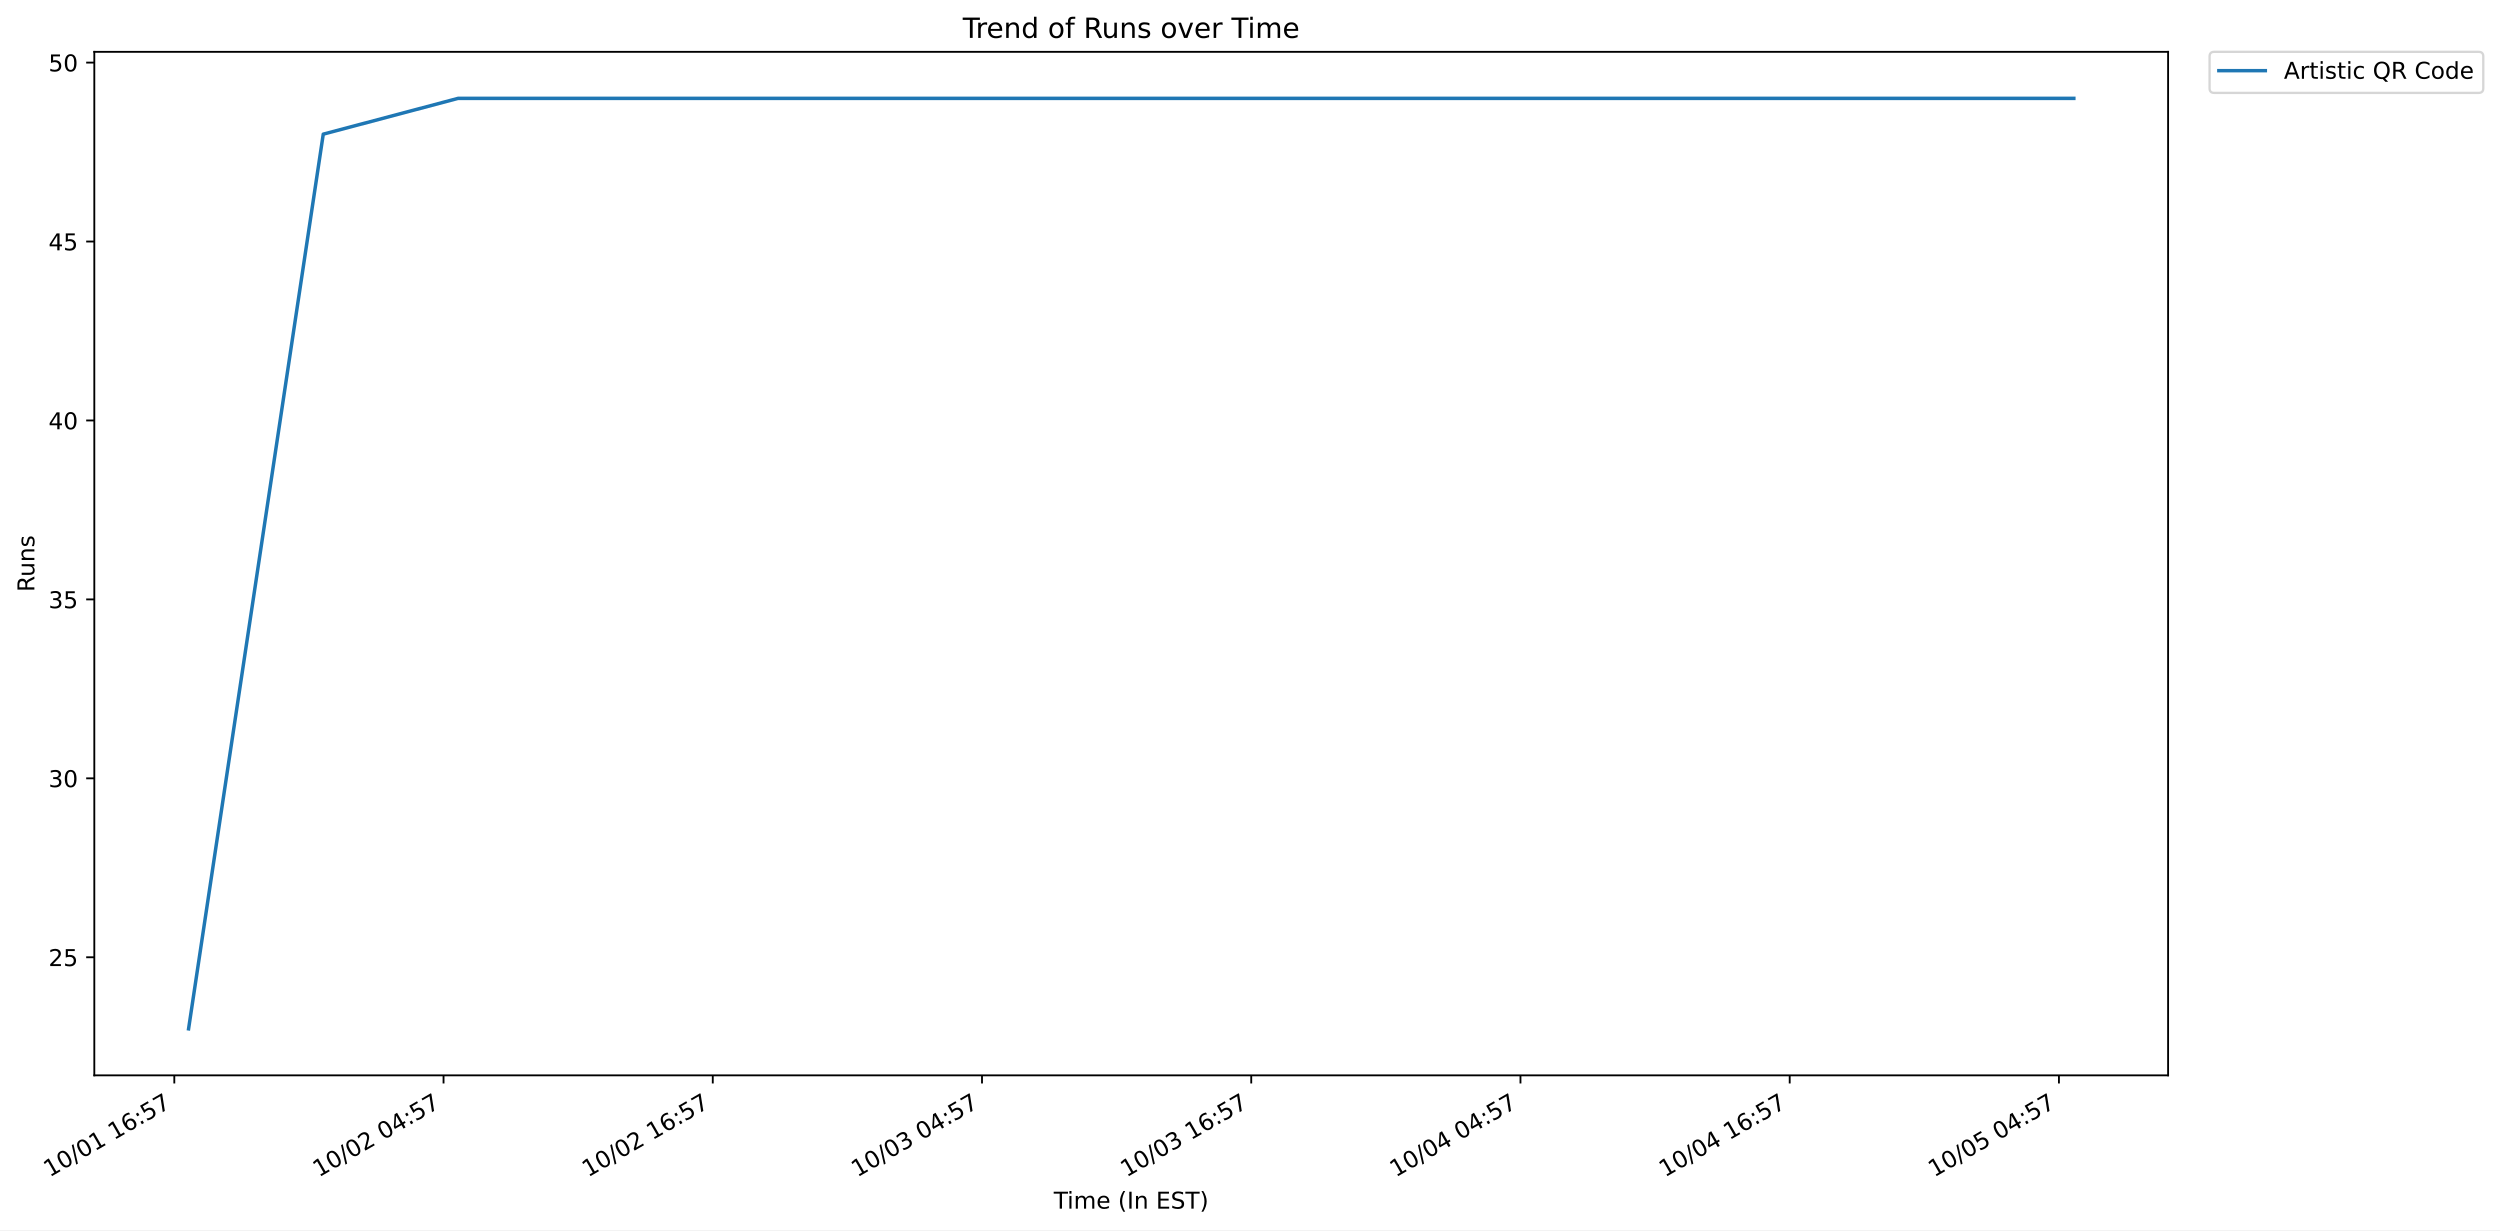
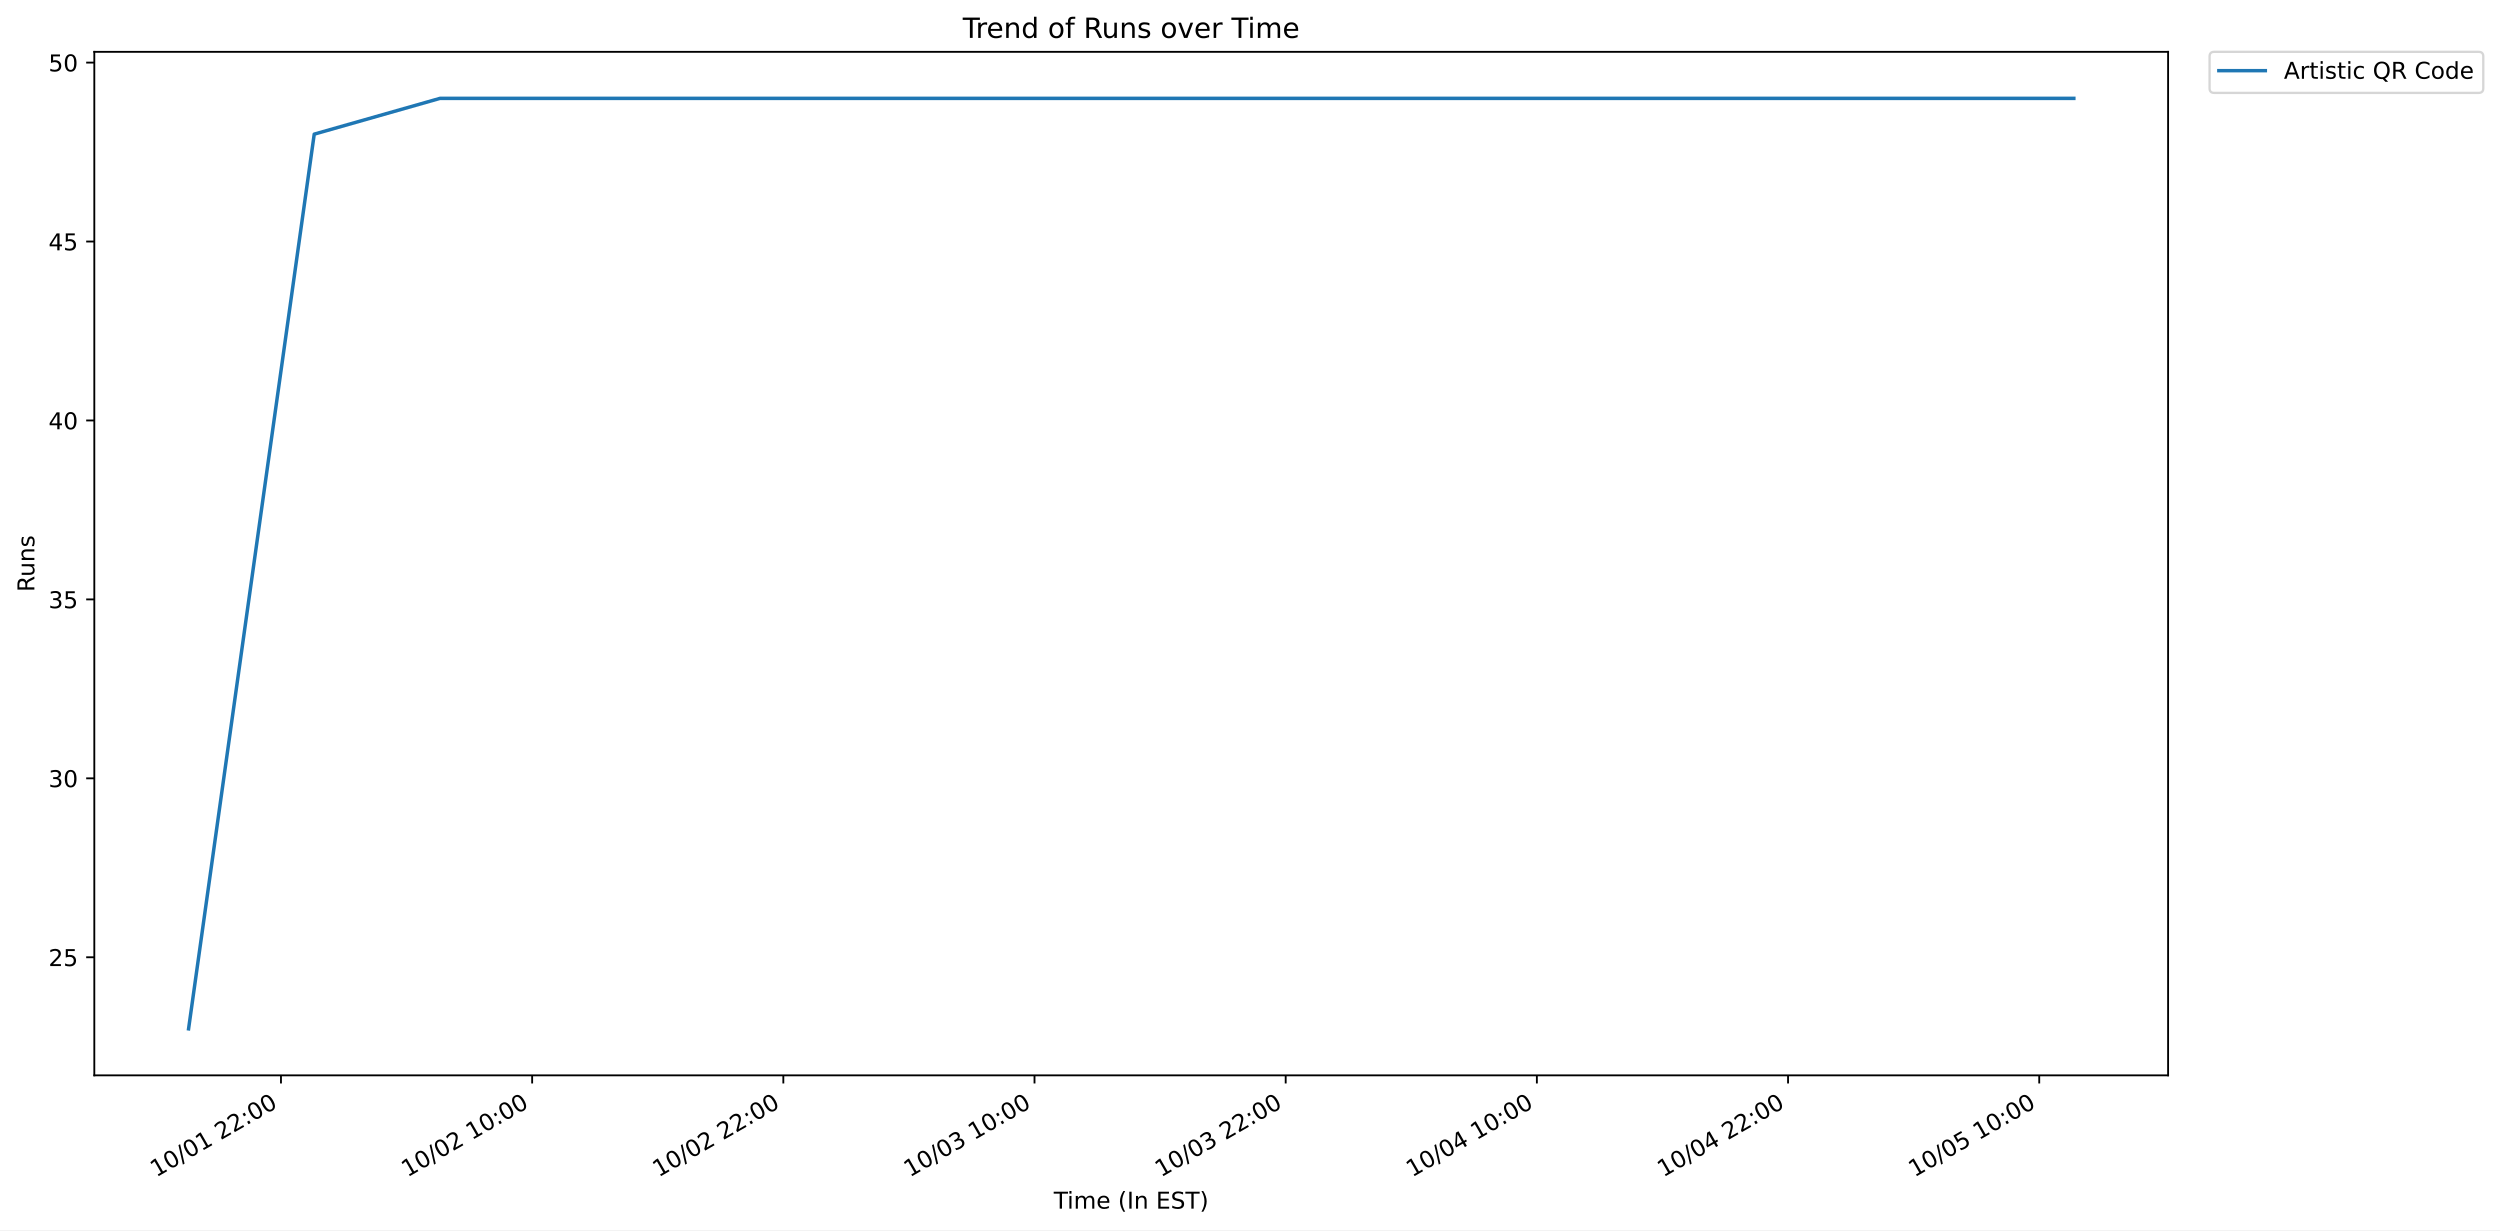
<svg xmlns="http://www.w3.org/2000/svg" xmlns:xlink="http://www.w3.org/1999/xlink" width="1076.295pt" height="529.626pt" viewBox="0 0 1076.295 529.626" version="1.1">
  <defs>
    <style type="text/css">*{stroke-linejoin: round; stroke-linecap: butt}</style>
  </defs>
  <g id="figure_1">
    <g id="patch_1">
      <path d="M 0 529.626  L 1076.295 529.626  L 1076.295 0  L 0 0  z " style="fill: #ffffff" />
    </g>
    <g id="axes_1">
      <g id="patch_2">
        <path d="M 40.603 462.958  L 933.403 462.958  L 933.403 22.318  L 40.603 22.318  z " style="fill: #ffffff" />
      </g>
      <g id="matplotlib.axis_1">
        <g id="xtick_1">
          <g id="line2d_1">
            <defs>
-               <path id="mf90ce69dd4" d="M 0 0  L 0 3.5  " style="stroke: #000000; stroke-width: 0.8" />
+               <path id="mc6bf80119a" d="M 0 0  L 0 3.5  " style="stroke: #000000; stroke-width: 0.8" />
            </defs>
            <g>
-               <use xlink:href="#mf90ce69dd4" x="75.042" y="462.958" style="stroke: #000000; stroke-width: 0.8" />
+               <use xlink:href="#mc6bf80119a" x="120.962" y="462.958" style="stroke: #000000; stroke-width: 0.8" />
            </g>
          </g>
          <g id="text_1">
-             <g transform="translate(21.33425 506.9464) rotate(-30) scale(0.1 -0.1)">
+             <g transform="translate(67.25404 506.9464) rotate(-30) scale(0.1 -0.1)">
              <defs>
                <path id="DejaVuSans-31" d="M 794 531  L 1825 531  L 1825 4091  L 703 3866  L 703 4441  L 1819 4666  L 2450 4666  L 2450 531  L 3481 531  L 3481 0  L 794 0  L 794 531  z " transform="scale(0.015625)" />
                <path id="DejaVuSans-30" d="M 2034 4250  Q 1547 4250 1301 3770  Q 1056 3291 1056 2328  Q 1056 1369 1301 889  Q 1547 409 2034 409  Q 2525 409 2770 889  Q 3016 1369 3016 2328  Q 3016 3291 2770 3770  Q 2525 4250 2034 4250  z M 2034 4750  Q 2819 4750 3233 4129  Q 3647 3509 3647 2328  Q 3647 1150 3233 529  Q 2819 -91 2034 -91  Q 1250 -91 836 529  Q 422 1150 422 2328  Q 422 3509 836 4129  Q 1250 4750 2034 4750  z " transform="scale(0.015625)" />
                <path id="DejaVuSans-2f" d="M 1625 4666  L 2156 4666  L 531 -594  L 0 -594  L 1625 4666  z " transform="scale(0.015625)" />
                <path id="DejaVuSans-20" transform="scale(0.015625)" />
-                 <path id="DejaVuSans-36" d="M 2113 2584  Q 1688 2584 1439 2293  Q 1191 2003 1191 1497  Q 1191 994 1439 701  Q 1688 409 2113 409  Q 2538 409 2786 701  Q 3034 994 3034 1497  Q 3034 2003 2786 2293  Q 2538 2584 2113 2584  z M 3366 4563  L 3366 3988  Q 3128 4100 2886 4159  Q 2644 4219 2406 4219  Q 1781 4219 1451 3797  Q 1122 3375 1075 2522  Q 1259 2794 1537 2939  Q 1816 3084 2150 3084  Q 2853 3084 3261 2657  Q 3669 2231 3669 1497  Q 3669 778 3244 343  Q 2819 -91 2113 -91  Q 1303 -91 875 529  Q 447 1150 447 2328  Q 447 3434 972 4092  Q 1497 4750 2381 4750  Q 2619 4750 2861 4703  Q 3103 4656 3366 4563  z " transform="scale(0.015625)" />
+                 <path id="DejaVuSans-32" d="M 1228 531  L 3431 531  L 3431 0  L 469 0  L 469 531  Q 828 903 1448 1529  Q 2069 2156 2228 2338  Q 2531 2678 2651 2914  Q 2772 3150 2772 3378  Q 2772 3750 2511 3984  Q 2250 4219 1831 4219  Q 1534 4219 1204 4116  Q 875 4013 500 3803  L 500 4441  Q 881 4594 1212 4672  Q 1544 4750 1819 4750  Q 2544 4750 2975 4387  Q 3406 4025 3406 3419  Q 3406 3131 3298 2873  Q 3191 2616 2906 2266  Q 2828 2175 2409 1742  Q 1991 1309 1228 531  z " transform="scale(0.015625)" />
                <path id="DejaVuSans-3a" d="M 750 794  L 1409 794  L 1409 0  L 750 0  L 750 794  z M 750 3309  L 1409 3309  L 1409 2516  L 750 2516  L 750 3309  z " transform="scale(0.015625)" />
-                 <path id="DejaVuSans-35" d="M 691 4666  L 3169 4666  L 3169 4134  L 1269 4134  L 1269 2991  Q 1406 3038 1543 3061  Q 1681 3084 1819 3084  Q 2600 3084 3056 2656  Q 3513 2228 3513 1497  Q 3513 744 3044 326  Q 2575 -91 1722 -91  Q 1428 -91 1123 -41  Q 819 9 494 109  L 494 744  Q 775 591 1075 516  Q 1375 441 1709 441  Q 2250 441 2565 725  Q 2881 1009 2881 1497  Q 2881 1984 2565 2268  Q 2250 2553 1709 2553  Q 1456 2553 1204 2497  Q 953 2441 691 2322  L 691 4666  z " transform="scale(0.015625)" />
-                 <path id="DejaVuSans-37" d="M 525 4666  L 3525 4666  L 3525 4397  L 1831 0  L 1172 0  L 2766 4134  L 525 4134  L 525 4666  z " transform="scale(0.015625)" />
              </defs>
              <use xlink:href="#DejaVuSans-31" />
              <use xlink:href="#DejaVuSans-30" x="63.623" />
              <use xlink:href="#DejaVuSans-2f" x="127.246" />
              <use xlink:href="#DejaVuSans-30" x="160.938" />
              <use xlink:href="#DejaVuSans-31" x="224.561" />
              <use xlink:href="#DejaVuSans-20" x="288.184" />
-               <use xlink:href="#DejaVuSans-31" x="319.971" />
-               <use xlink:href="#DejaVuSans-36" x="383.594" />
-               <use xlink:href="#DejaVuSans-3a" x="447.217" />
-               <use xlink:href="#DejaVuSans-35" x="480.908" />
-               <use xlink:href="#DejaVuSans-37" x="544.531" />
+               <use xlink:href="#DejaVuSans-32" x="319.971" />
+               <use xlink:href="#DejaVuSans-32" x="383.594" />
+               <use xlink:href="#DejaVuSans-3a" x="447.217" />
+               <use xlink:href="#DejaVuSans-30" x="480.908" />
+               <use xlink:href="#DejaVuSans-30" x="544.531" />
            </g>
          </g>
        </g>
        <g id="xtick_2">
          <g id="line2d_2">
            <g>
-               <use xlink:href="#mf90ce69dd4" x="190.952" y="462.958" style="stroke: #000000; stroke-width: 0.8" />
+               <use xlink:href="#mc6bf80119a" x="229.099" y="462.958" style="stroke: #000000; stroke-width: 0.8" />
            </g>
          </g>
          <g id="text_2">
-             <g transform="translate(137.2438 506.9464) rotate(-30) scale(0.1 -0.1)">
-               <defs>
-                 <path id="DejaVuSans-32" d="M 1228 531  L 3431 531  L 3431 0  L 469 0  L 469 531  Q 828 903 1448 1529  Q 2069 2156 2228 2338  Q 2531 2678 2651 2914  Q 2772 3150 2772 3378  Q 2772 3750 2511 3984  Q 2250 4219 1831 4219  Q 1534 4219 1204 4116  Q 875 4013 500 3803  L 500 4441  Q 881 4594 1212 4672  Q 1544 4750 1819 4750  Q 2544 4750 2975 4387  Q 3406 4025 3406 3419  Q 3406 3131 3298 2873  Q 3191 2616 2906 2266  Q 2828 2175 2409 1742  Q 1991 1309 1228 531  z " transform="scale(0.015625)" />
-                 <path id="DejaVuSans-34" d="M 2419 4116  L 825 1625  L 2419 1625  L 2419 4116  z M 2253 4666  L 3047 4666  L 3047 1625  L 3713 1625  L 3713 1100  L 3047 1100  L 3047 0  L 2419 0  L 2419 1100  L 313 1100  L 313 1709  L 2253 4666  z " transform="scale(0.015625)" />
-               </defs>
+             <g transform="translate(175.3916 506.9464) rotate(-30) scale(0.1 -0.1)">
              <use xlink:href="#DejaVuSans-31" />
              <use xlink:href="#DejaVuSans-30" x="63.623" />
              <use xlink:href="#DejaVuSans-2f" x="127.246" />
              <use xlink:href="#DejaVuSans-30" x="160.938" />
              <use xlink:href="#DejaVuSans-32" x="224.561" />
              <use xlink:href="#DejaVuSans-20" x="288.184" />
-               <use xlink:href="#DejaVuSans-30" x="319.971" />
-               <use xlink:href="#DejaVuSans-34" x="383.594" />
-               <use xlink:href="#DejaVuSans-3a" x="447.217" />
-               <use xlink:href="#DejaVuSans-35" x="480.908" />
-               <use xlink:href="#DejaVuSans-37" x="544.531" />
+               <use xlink:href="#DejaVuSans-31" x="319.971" />
+               <use xlink:href="#DejaVuSans-30" x="383.594" />
+               <use xlink:href="#DejaVuSans-3a" x="447.217" />
+               <use xlink:href="#DejaVuSans-30" x="480.908" />
+               <use xlink:href="#DejaVuSans-30" x="544.531" />
            </g>
          </g>
        </g>
        <g id="xtick_3">
          <g id="line2d_3">
            <g>
-               <use xlink:href="#mf90ce69dd4" x="306.861" y="462.958" style="stroke: #000000; stroke-width: 0.8" />
+               <use xlink:href="#mc6bf80119a" x="337.237" y="462.958" style="stroke: #000000; stroke-width: 0.8" />
            </g>
          </g>
          <g id="text_3">
-             <g transform="translate(253.1533 506.9464) rotate(-30) scale(0.1 -0.1)">
+             <g transform="translate(283.5291 506.9464) rotate(-30) scale(0.1 -0.1)">
              <use xlink:href="#DejaVuSans-31" />
              <use xlink:href="#DejaVuSans-30" x="63.623" />
              <use xlink:href="#DejaVuSans-2f" x="127.246" />
              <use xlink:href="#DejaVuSans-30" x="160.938" />
              <use xlink:href="#DejaVuSans-32" x="224.561" />
              <use xlink:href="#DejaVuSans-20" x="288.184" />
-               <use xlink:href="#DejaVuSans-31" x="319.971" />
-               <use xlink:href="#DejaVuSans-36" x="383.594" />
-               <use xlink:href="#DejaVuSans-3a" x="447.217" />
-               <use xlink:href="#DejaVuSans-35" x="480.908" />
-               <use xlink:href="#DejaVuSans-37" x="544.531" />
+               <use xlink:href="#DejaVuSans-32" x="319.971" />
+               <use xlink:href="#DejaVuSans-32" x="383.594" />
+               <use xlink:href="#DejaVuSans-3a" x="447.217" />
+               <use xlink:href="#DejaVuSans-30" x="480.908" />
+               <use xlink:href="#DejaVuSans-30" x="544.531" />
            </g>
          </g>
        </g>
        <g id="xtick_4">
          <g id="line2d_4">
            <g>
-               <use xlink:href="#mf90ce69dd4" x="422.771" y="462.958" style="stroke: #000000; stroke-width: 0.8" />
+               <use xlink:href="#mc6bf80119a" x="445.374" y="462.958" style="stroke: #000000; stroke-width: 0.8" />
            </g>
          </g>
          <g id="text_4">
-             <g transform="translate(369.0629 506.9464) rotate(-30) scale(0.1 -0.1)">
+             <g transform="translate(391.6667 506.9464) rotate(-30) scale(0.1 -0.1)">
              <defs>
                <path id="DejaVuSans-33" d="M 2597 2516  Q 3050 2419 3304 2112  Q 3559 1806 3559 1356  Q 3559 666 3084 287  Q 2609 -91 1734 -91  Q 1441 -91 1130 -33  Q 819 25 488 141  L 488 750  Q 750 597 1062 519  Q 1375 441 1716 441  Q 2309 441 2620 675  Q 2931 909 2931 1356  Q 2931 1769 2642 2001  Q 2353 2234 1838 2234  L 1294 2234  L 1294 2753  L 1863 2753  Q 2328 2753 2575 2939  Q 2822 3125 2822 3475  Q 2822 3834 2567 4026  Q 2313 4219 1838 4219  Q 1578 4219 1281 4162  Q 984 4106 628 3988  L 628 4550  Q 988 4650 1302 4700  Q 1616 4750 1894 4750  Q 2613 4750 3031 4423  Q 3450 4097 3450 3541  Q 3450 3153 3228 2886  Q 3006 2619 2597 2516  z " transform="scale(0.015625)" />
              </defs>
              <use xlink:href="#DejaVuSans-31" />
              <use xlink:href="#DejaVuSans-30" x="63.623" />
              <use xlink:href="#DejaVuSans-2f" x="127.246" />
              <use xlink:href="#DejaVuSans-30" x="160.938" />
              <use xlink:href="#DejaVuSans-33" x="224.561" />
              <use xlink:href="#DejaVuSans-20" x="288.184" />
-               <use xlink:href="#DejaVuSans-30" x="319.971" />
-               <use xlink:href="#DejaVuSans-34" x="383.594" />
-               <use xlink:href="#DejaVuSans-3a" x="447.217" />
-               <use xlink:href="#DejaVuSans-35" x="480.908" />
-               <use xlink:href="#DejaVuSans-37" x="544.531" />
+               <use xlink:href="#DejaVuSans-31" x="319.971" />
+               <use xlink:href="#DejaVuSans-30" x="383.594" />
+               <use xlink:href="#DejaVuSans-3a" x="447.217" />
+               <use xlink:href="#DejaVuSans-30" x="480.908" />
+               <use xlink:href="#DejaVuSans-30" x="544.531" />
            </g>
          </g>
        </g>
        <g id="xtick_5">
          <g id="line2d_5">
            <g>
-               <use xlink:href="#mf90ce69dd4" x="538.68" y="462.958" style="stroke: #000000; stroke-width: 0.8" />
+               <use xlink:href="#mc6bf80119a" x="553.512" y="462.958" style="stroke: #000000; stroke-width: 0.8" />
            </g>
          </g>
          <g id="text_5">
-             <g transform="translate(484.9724 506.9464) rotate(-30) scale(0.1 -0.1)">
+             <g transform="translate(499.8043 506.9464) rotate(-30) scale(0.1 -0.1)">
              <use xlink:href="#DejaVuSans-31" />
              <use xlink:href="#DejaVuSans-30" x="63.623" />
              <use xlink:href="#DejaVuSans-2f" x="127.246" />
              <use xlink:href="#DejaVuSans-30" x="160.938" />
              <use xlink:href="#DejaVuSans-33" x="224.561" />
              <use xlink:href="#DejaVuSans-20" x="288.184" />
-               <use xlink:href="#DejaVuSans-31" x="319.971" />
-               <use xlink:href="#DejaVuSans-36" x="383.594" />
-               <use xlink:href="#DejaVuSans-3a" x="447.217" />
-               <use xlink:href="#DejaVuSans-35" x="480.908" />
-               <use xlink:href="#DejaVuSans-37" x="544.531" />
+               <use xlink:href="#DejaVuSans-32" x="319.971" />
+               <use xlink:href="#DejaVuSans-32" x="383.594" />
+               <use xlink:href="#DejaVuSans-3a" x="447.217" />
+               <use xlink:href="#DejaVuSans-30" x="480.908" />
+               <use xlink:href="#DejaVuSans-30" x="544.531" />
            </g>
          </g>
        </g>
        <g id="xtick_6">
          <g id="line2d_6">
            <g>
-               <use xlink:href="#mf90ce69dd4" x="654.59" y="462.958" style="stroke: #000000; stroke-width: 0.8" />
+               <use xlink:href="#mc6bf80119a" x="661.65" y="462.958" style="stroke: #000000; stroke-width: 0.8" />
            </g>
          </g>
          <g id="text_6">
-             <g transform="translate(600.882 506.9464) rotate(-30) scale(0.1 -0.1)">
+             <g transform="translate(607.9418 506.9464) rotate(-30) scale(0.1 -0.1)">
+               <defs>
+                 <path id="DejaVuSans-34" d="M 2419 4116  L 825 1625  L 2419 1625  L 2419 4116  z M 2253 4666  L 3047 4666  L 3047 1625  L 3713 1625  L 3713 1100  L 3047 1100  L 3047 0  L 2419 0  L 2419 1100  L 313 1100  L 313 1709  L 2253 4666  z " transform="scale(0.015625)" />
+               </defs>
              <use xlink:href="#DejaVuSans-31" />
              <use xlink:href="#DejaVuSans-30" x="63.623" />
              <use xlink:href="#DejaVuSans-2f" x="127.246" />
              <use xlink:href="#DejaVuSans-30" x="160.938" />
              <use xlink:href="#DejaVuSans-34" x="224.561" />
              <use xlink:href="#DejaVuSans-20" x="288.184" />
-               <use xlink:href="#DejaVuSans-30" x="319.971" />
-               <use xlink:href="#DejaVuSans-34" x="383.594" />
-               <use xlink:href="#DejaVuSans-3a" x="447.217" />
-               <use xlink:href="#DejaVuSans-35" x="480.908" />
-               <use xlink:href="#DejaVuSans-37" x="544.531" />
+               <use xlink:href="#DejaVuSans-31" x="319.971" />
+               <use xlink:href="#DejaVuSans-30" x="383.594" />
+               <use xlink:href="#DejaVuSans-3a" x="447.217" />
+               <use xlink:href="#DejaVuSans-30" x="480.908" />
+               <use xlink:href="#DejaVuSans-30" x="544.531" />
            </g>
          </g>
        </g>
        <g id="xtick_7">
          <g id="line2d_7">
            <g>
-               <use xlink:href="#mf90ce69dd4" x="770.499" y="462.958" style="stroke: #000000; stroke-width: 0.8" />
+               <use xlink:href="#mc6bf80119a" x="769.787" y="462.958" style="stroke: #000000; stroke-width: 0.8" />
            </g>
          </g>
          <g id="text_7">
-             <g transform="translate(716.7915 506.9464) rotate(-30) scale(0.1 -0.1)">
+             <g transform="translate(716.0794 506.9464) rotate(-30) scale(0.1 -0.1)">
              <use xlink:href="#DejaVuSans-31" />
              <use xlink:href="#DejaVuSans-30" x="63.623" />
              <use xlink:href="#DejaVuSans-2f" x="127.246" />
              <use xlink:href="#DejaVuSans-30" x="160.938" />
              <use xlink:href="#DejaVuSans-34" x="224.561" />
              <use xlink:href="#DejaVuSans-20" x="288.184" />
-               <use xlink:href="#DejaVuSans-31" x="319.971" />
-               <use xlink:href="#DejaVuSans-36" x="383.594" />
-               <use xlink:href="#DejaVuSans-3a" x="447.217" />
-               <use xlink:href="#DejaVuSans-35" x="480.908" />
-               <use xlink:href="#DejaVuSans-37" x="544.531" />
+               <use xlink:href="#DejaVuSans-32" x="319.971" />
+               <use xlink:href="#DejaVuSans-32" x="383.594" />
+               <use xlink:href="#DejaVuSans-3a" x="447.217" />
+               <use xlink:href="#DejaVuSans-30" x="480.908" />
+               <use xlink:href="#DejaVuSans-30" x="544.531" />
            </g>
          </g>
        </g>
        <g id="xtick_8">
          <g id="line2d_8">
            <g>
-               <use xlink:href="#mf90ce69dd4" x="886.409" y="462.958" style="stroke: #000000; stroke-width: 0.8" />
+               <use xlink:href="#mc6bf80119a" x="877.925" y="462.958" style="stroke: #000000; stroke-width: 0.8" />
            </g>
          </g>
          <g id="text_8">
-             <g transform="translate(832.701 506.9464) rotate(-30) scale(0.1 -0.1)">
+             <g transform="translate(824.2169 506.9464) rotate(-30) scale(0.1 -0.1)">
+               <defs>
+                 <path id="DejaVuSans-35" d="M 691 4666  L 3169 4666  L 3169 4134  L 1269 4134  L 1269 2991  Q 1406 3038 1543 3061  Q 1681 3084 1819 3084  Q 2600 3084 3056 2656  Q 3513 2228 3513 1497  Q 3513 744 3044 326  Q 2575 -91 1722 -91  Q 1428 -91 1123 -41  Q 819 9 494 109  L 494 744  Q 775 591 1075 516  Q 1375 441 1709 441  Q 2250 441 2565 725  Q 2881 1009 2881 1497  Q 2881 1984 2565 2268  Q 2250 2553 1709 2553  Q 1456 2553 1204 2497  Q 953 2441 691 2322  L 691 4666  z " transform="scale(0.015625)" />
+               </defs>
              <use xlink:href="#DejaVuSans-31" />
              <use xlink:href="#DejaVuSans-30" x="63.623" />
              <use xlink:href="#DejaVuSans-2f" x="127.246" />
              <use xlink:href="#DejaVuSans-30" x="160.938" />
              <use xlink:href="#DejaVuSans-35" x="224.561" />
              <use xlink:href="#DejaVuSans-20" x="288.184" />
-               <use xlink:href="#DejaVuSans-30" x="319.971" />
-               <use xlink:href="#DejaVuSans-34" x="383.594" />
-               <use xlink:href="#DejaVuSans-3a" x="447.217" />
-               <use xlink:href="#DejaVuSans-35" x="480.908" />
-               <use xlink:href="#DejaVuSans-37" x="544.531" />
+               <use xlink:href="#DejaVuSans-31" x="319.971" />
+               <use xlink:href="#DejaVuSans-30" x="383.594" />
+               <use xlink:href="#DejaVuSans-3a" x="447.217" />
+               <use xlink:href="#DejaVuSans-30" x="480.908" />
+               <use xlink:href="#DejaVuSans-30" x="544.531" />
            </g>
          </g>
        </g>
        <g id="text_9">
          <g transform="translate(453.6586 520.3459) scale(0.1 -0.1)">
            <defs>
              <path id="DejaVuSans-54" d="M -19 4666  L 3928 4666  L 3928 4134  L 2272 4134  L 2272 0  L 1638 0  L 1638 4134  L -19 4134  L -19 4666  z " transform="scale(0.015625)" />
              <path id="DejaVuSans-69" d="M 603 3500  L 1178 3500  L 1178 0  L 603 0  L 603 3500  z M 603 4863  L 1178 4863  L 1178 4134  L 603 4134  L 603 4863  z " transform="scale(0.015625)" />
              <path id="DejaVuSans-6d" d="M 3328 2828  Q 3544 3216 3844 3400  Q 4144 3584 4550 3584  Q 5097 3584 5394 3201  Q 5691 2819 5691 2113  L 5691 0  L 5113 0  L 5113 2094  Q 5113 2597 4934 2840  Q 4756 3084 4391 3084  Q 3944 3084 3684 2787  Q 3425 2491 3425 1978  L 3425 0  L 2847 0  L 2847 2094  Q 2847 2600 2669 2842  Q 2491 3084 2119 3084  Q 1678 3084 1418 2786  Q 1159 2488 1159 1978  L 1159 0  L 581 0  L 581 3500  L 1159 3500  L 1159 2956  Q 1356 3278 1631 3431  Q 1906 3584 2284 3584  Q 2666 3584 2933 3390  Q 3200 3197 3328 2828  z " transform="scale(0.015625)" />
              <path id="DejaVuSans-65" d="M 3597 1894  L 3597 1613  L 953 1613  Q 991 1019 1311 708  Q 1631 397 2203 397  Q 2534 397 2845 478  Q 3156 559 3463 722  L 3463 178  Q 3153 47 2828 -22  Q 2503 -91 2169 -91  Q 1331 -91 842 396  Q 353 884 353 1716  Q 353 2575 817 3079  Q 1281 3584 2069 3584  Q 2775 3584 3186 3129  Q 3597 2675 3597 1894  z M 3022 2063  Q 3016 2534 2758 2815  Q 2500 3097 2075 3097  Q 1594 3097 1305 2825  Q 1016 2553 972 2059  L 3022 2063  z " transform="scale(0.015625)" />
              <path id="DejaVuSans-28" d="M 1984 4856  Q 1566 4138 1362 3434  Q 1159 2731 1159 2009  Q 1159 1288 1364 580  Q 1569 -128 1984 -844  L 1484 -844  Q 1016 -109 783 600  Q 550 1309 550 2009  Q 550 2706 781 3412  Q 1013 4119 1484 4856  L 1984 4856  z " transform="scale(0.015625)" />
              <path id="DejaVuSans-49" d="M 628 4666  L 1259 4666  L 1259 0  L 628 0  L 628 4666  z " transform="scale(0.015625)" />
              <path id="DejaVuSans-6e" d="M 3513 2113  L 3513 0  L 2938 0  L 2938 2094  Q 2938 2591 2744 2837  Q 2550 3084 2163 3084  Q 1697 3084 1428 2787  Q 1159 2491 1159 1978  L 1159 0  L 581 0  L 581 3500  L 1159 3500  L 1159 2956  Q 1366 3272 1645 3428  Q 1925 3584 2291 3584  Q 2894 3584 3203 3211  Q 3513 2838 3513 2113  z " transform="scale(0.015625)" />
              <path id="DejaVuSans-45" d="M 628 4666  L 3578 4666  L 3578 4134  L 1259 4134  L 1259 2753  L 3481 2753  L 3481 2222  L 1259 2222  L 1259 531  L 3634 531  L 3634 0  L 628 0  L 628 4666  z " transform="scale(0.015625)" />
              <path id="DejaVuSans-53" d="M 3425 4513  L 3425 3897  Q 3066 4069 2747 4153  Q 2428 4238 2131 4238  Q 1616 4238 1336 4038  Q 1056 3838 1056 3469  Q 1056 3159 1242 3001  Q 1428 2844 1947 2747  L 2328 2669  Q 3034 2534 3370 2195  Q 3706 1856 3706 1288  Q 3706 609 3251 259  Q 2797 -91 1919 -91  Q 1588 -91 1214 -16  Q 841 59 441 206  L 441 856  Q 825 641 1194 531  Q 1563 422 1919 422  Q 2459 422 2753 634  Q 3047 847 3047 1241  Q 3047 1584 2836 1778  Q 2625 1972 2144 2069  L 1759 2144  Q 1053 2284 737 2584  Q 422 2884 422 3419  Q 422 4038 858 4394  Q 1294 4750 2059 4750  Q 2388 4750 2728 4690  Q 3069 4631 3425 4513  z " transform="scale(0.015625)" />
              <path id="DejaVuSans-29" d="M 513 4856  L 1013 4856  Q 1481 4119 1714 3412  Q 1947 2706 1947 2009  Q 1947 1309 1714 600  Q 1481 -109 1013 -844  L 513 -844  Q 928 -128 1133 580  Q 1338 1288 1338 2009  Q 1338 2731 1133 3434  Q 928 4138 513 4856  z " transform="scale(0.015625)" />
            </defs>
            <use xlink:href="#DejaVuSans-54" />
            <use xlink:href="#DejaVuSans-69" x="57.959" />
            <use xlink:href="#DejaVuSans-6d" x="85.742" />
            <use xlink:href="#DejaVuSans-65" x="183.154" />
            <use xlink:href="#DejaVuSans-20" x="244.678" />
            <use xlink:href="#DejaVuSans-28" x="276.465" />
            <use xlink:href="#DejaVuSans-49" x="315.479" />
            <use xlink:href="#DejaVuSans-6e" x="344.971" />
            <use xlink:href="#DejaVuSans-20" x="408.35" />
            <use xlink:href="#DejaVuSans-45" x="440.137" />
            <use xlink:href="#DejaVuSans-53" x="503.32" />
            <use xlink:href="#DejaVuSans-54" x="566.797" />
            <use xlink:href="#DejaVuSans-29" x="627.881" />
          </g>
        </g>
      </g>
      <g id="matplotlib.axis_2">
        <g id="ytick_1">
          <g id="line2d_9">
            <defs>
-               <path id="mb0283c81de" d="M 0 0  L -3.5 0  " style="stroke: #000000; stroke-width: 0.8" />
+               <path id="m33e23b7130" d="M 0 0  L -3.5 0  " style="stroke: #000000; stroke-width: 0.8" />
            </defs>
            <g>
-               <use xlink:href="#mb0283c81de" x="40.603" y="412.115" style="stroke: #000000; stroke-width: 0.8" />
+               <use xlink:href="#m33e23b7130" x="40.603" y="412.115" style="stroke: #000000; stroke-width: 0.8" />
            </g>
          </g>
          <g id="text_10">
            <g transform="translate(20.87813 415.9143) scale(0.1 -0.1)">
              <use xlink:href="#DejaVuSans-32" />
              <use xlink:href="#DejaVuSans-35" x="63.623" />
            </g>
          </g>
        </g>
        <g id="ytick_2">
          <g id="line2d_10">
            <g>
-               <use xlink:href="#mb0283c81de" x="40.603" y="335.08" style="stroke: #000000; stroke-width: 0.8" />
+               <use xlink:href="#m33e23b7130" x="40.603" y="335.08" style="stroke: #000000; stroke-width: 0.8" />
            </g>
          </g>
          <g id="text_11">
            <g transform="translate(20.87813 338.8793) scale(0.1 -0.1)">
              <use xlink:href="#DejaVuSans-33" />
              <use xlink:href="#DejaVuSans-30" x="63.623" />
            </g>
          </g>
        </g>
        <g id="ytick_3">
          <g id="line2d_11">
            <g>
-               <use xlink:href="#mb0283c81de" x="40.603" y="258.045" style="stroke: #000000; stroke-width: 0.8" />
+               <use xlink:href="#m33e23b7130" x="40.603" y="258.045" style="stroke: #000000; stroke-width: 0.8" />
            </g>
          </g>
          <g id="text_12">
            <g transform="translate(20.87813 261.8443) scale(0.1 -0.1)">
              <use xlink:href="#DejaVuSans-33" />
              <use xlink:href="#DejaVuSans-35" x="63.623" />
            </g>
          </g>
        </g>
        <g id="ytick_4">
          <g id="line2d_12">
            <g>
-               <use xlink:href="#mb0283c81de" x="40.603" y="181.01" style="stroke: #000000; stroke-width: 0.8" />
+               <use xlink:href="#m33e23b7130" x="40.603" y="181.01" style="stroke: #000000; stroke-width: 0.8" />
            </g>
          </g>
          <g id="text_13">
            <g transform="translate(20.87813 184.8094) scale(0.1 -0.1)">
              <use xlink:href="#DejaVuSans-34" />
              <use xlink:href="#DejaVuSans-30" x="63.623" />
            </g>
          </g>
        </g>
        <g id="ytick_5">
          <g id="line2d_13">
            <g>
-               <use xlink:href="#mb0283c81de" x="40.603" y="103.975" style="stroke: #000000; stroke-width: 0.8" />
+               <use xlink:href="#m33e23b7130" x="40.603" y="103.975" style="stroke: #000000; stroke-width: 0.8" />
            </g>
          </g>
          <g id="text_14">
            <g transform="translate(20.87813 107.7744) scale(0.1 -0.1)">
              <use xlink:href="#DejaVuSans-34" />
              <use xlink:href="#DejaVuSans-35" x="63.623" />
            </g>
          </g>
        </g>
        <g id="ytick_6">
          <g id="line2d_14">
            <g>
-               <use xlink:href="#mb0283c81de" x="40.603" y="26.94" style="stroke: #000000; stroke-width: 0.8" />
+               <use xlink:href="#m33e23b7130" x="40.603" y="26.94" style="stroke: #000000; stroke-width: 0.8" />
            </g>
          </g>
          <g id="text_15">
            <g transform="translate(20.87813 30.73944) scale(0.1 -0.1)">
              <use xlink:href="#DejaVuSans-35" />
              <use xlink:href="#DejaVuSans-30" x="63.623" />
            </g>
          </g>
        </g>
        <g id="text_16">
          <g transform="translate(14.79844 254.8295) rotate(-90) scale(0.1 -0.1)">
            <defs>
              <path id="DejaVuSans-52" d="M 2841 2188  Q 3044 2119 3236 1894  Q 3428 1669 3622 1275  L 4263 0  L 3584 0  L 2988 1197  Q 2756 1666 2539 1819  Q 2322 1972 1947 1972  L 1259 1972  L 1259 0  L 628 0  L 628 4666  L 2053 4666  Q 2853 4666 3247 4331  Q 3641 3997 3641 3322  Q 3641 2881 3436 2590  Q 3231 2300 2841 2188  z M 1259 4147  L 1259 2491  L 2053 2491  Q 2509 2491 2742 2702  Q 2975 2913 2975 3322  Q 2975 3731 2742 3939  Q 2509 4147 2053 4147  L 1259 4147  z " transform="scale(0.015625)" />
              <path id="DejaVuSans-75" d="M 544 1381  L 544 3500  L 1119 3500  L 1119 1403  Q 1119 906 1312 657  Q 1506 409 1894 409  Q 2359 409 2629 706  Q 2900 1003 2900 1516  L 2900 3500  L 3475 3500  L 3475 0  L 2900 0  L 2900 538  Q 2691 219 2414 64  Q 2138 -91 1772 -91  Q 1169 -91 856 284  Q 544 659 544 1381  z M 1991 3584  L 1991 3584  z " transform="scale(0.015625)" />
              <path id="DejaVuSans-73" d="M 2834 3397  L 2834 2853  Q 2591 2978 2328 3040  Q 2066 3103 1784 3103  Q 1356 3103 1142 2972  Q 928 2841 928 2578  Q 928 2378 1081 2264  Q 1234 2150 1697 2047  L 1894 2003  Q 2506 1872 2764 1633  Q 3022 1394 3022 966  Q 3022 478 2636 193  Q 2250 -91 1575 -91  Q 1294 -91 989 -36  Q 684 19 347 128  L 347 722  Q 666 556 975 473  Q 1284 391 1588 391  Q 1994 391 2212 530  Q 2431 669 2431 922  Q 2431 1156 2273 1281  Q 2116 1406 1581 1522  L 1381 1569  Q 847 1681 609 1914  Q 372 2147 372 2553  Q 372 3047 722 3315  Q 1072 3584 1716 3584  Q 2034 3584 2315 3537  Q 2597 3491 2834 3397  z " transform="scale(0.015625)" />
            </defs>
            <use xlink:href="#DejaVuSans-52" />
            <use xlink:href="#DejaVuSans-75" x="64.982" />
            <use xlink:href="#DejaVuSans-6e" x="128.361" />
            <use xlink:href="#DejaVuSans-73" x="191.74" />
          </g>
        </g>
      </g>
      <g id="line2d_15">
-         <path d="M 81.185 442.929  L 139.168 57.754  L 197.204 42.347  L 255.515 42.347  L 313.027 42.347  L 370.992 42.347  L 429.06 42.347  L 487.5 42.347  L 544.788 42.347  L 602.804 42.347  L 660.918 42.347  L 719.234 42.347  L 776.658 42.347  L 834.726 42.347  L 892.821 42.347  " clip-path="url(#p58c085da87)" style="fill: none; stroke: #1f77b4; stroke-width: 1.5; stroke-linecap: square" />
+         <path d="M 81.185 442.929  L 135.28 57.754  L 189.424 42.347  L 243.826 42.347  L 297.481 42.347  L 351.56 42.347  L 405.734 42.347  L 460.256 42.347  L 513.703 42.347  L 567.828 42.347  L 622.046 42.347  L 676.452 42.347  L 730.025 42.347  L 784.2 42.347  L 838.399 42.347  L 892.821 42.347  " clip-path="url(#pedaa81330c)" style="fill: none; stroke: #1f77b4; stroke-width: 1.5; stroke-linecap: square" />
      </g>
      <g id="patch_3">
        <path d="M 40.603 462.958  L 40.603 22.318  " style="fill: none; stroke: #000000; stroke-width: 0.8; stroke-linejoin: miter; stroke-linecap: square" />
      </g>
      <g id="patch_4">
        <path d="M 933.403 462.958  L 933.403 22.318  " style="fill: none; stroke: #000000; stroke-width: 0.8; stroke-linejoin: miter; stroke-linecap: square" />
      </g>
      <g id="patch_5">
        <path d="M 40.603 462.958  L 933.403 462.958  " style="fill: none; stroke: #000000; stroke-width: 0.8; stroke-linejoin: miter; stroke-linecap: square" />
      </g>
      <g id="patch_6">
        <path d="M 40.603 22.318  L 933.403 22.318  " style="fill: none; stroke: #000000; stroke-width: 0.8; stroke-linejoin: miter; stroke-linecap: square" />
      </g>
      <g id="text_17">
        <g transform="translate(414.4866 16.31812) scale(0.12 -0.12)">
          <defs>
            <path id="DejaVuSans-72" d="M 2631 2963  Q 2534 3019 2420 3045  Q 2306 3072 2169 3072  Q 1681 3072 1420 2755  Q 1159 2438 1159 1844  L 1159 0  L 581 0  L 581 3500  L 1159 3500  L 1159 2956  Q 1341 3275 1631 3429  Q 1922 3584 2338 3584  Q 2397 3584 2469 3576  Q 2541 3569 2628 3553  L 2631 2963  z " transform="scale(0.015625)" />
            <path id="DejaVuSans-64" d="M 2906 2969  L 2906 4863  L 3481 4863  L 3481 0  L 2906 0  L 2906 525  Q 2725 213 2448 61  Q 2172 -91 1784 -91  Q 1150 -91 751 415  Q 353 922 353 1747  Q 353 2572 751 3078  Q 1150 3584 1784 3584  Q 2172 3584 2448 3432  Q 2725 3281 2906 2969  z M 947 1747  Q 947 1113 1208 752  Q 1469 391 1925 391  Q 2381 391 2643 752  Q 2906 1113 2906 1747  Q 2906 2381 2643 2742  Q 2381 3103 1925 3103  Q 1469 3103 1208 2742  Q 947 2381 947 1747  z " transform="scale(0.015625)" />
            <path id="DejaVuSans-6f" d="M 1959 3097  Q 1497 3097 1228 2736  Q 959 2375 959 1747  Q 959 1119 1226 758  Q 1494 397 1959 397  Q 2419 397 2687 759  Q 2956 1122 2956 1747  Q 2956 2369 2687 2733  Q 2419 3097 1959 3097  z M 1959 3584  Q 2709 3584 3137 3096  Q 3566 2609 3566 1747  Q 3566 888 3137 398  Q 2709 -91 1959 -91  Q 1206 -91 779 398  Q 353 888 353 1747  Q 353 2609 779 3096  Q 1206 3584 1959 3584  z " transform="scale(0.015625)" />
            <path id="DejaVuSans-66" d="M 2375 4863  L 2375 4384  L 1825 4384  Q 1516 4384 1395 4259  Q 1275 4134 1275 3809  L 1275 3500  L 2222 3500  L 2222 3053  L 1275 3053  L 1275 0  L 697 0  L 697 3053  L 147 3053  L 147 3500  L 697 3500  L 697 3744  Q 697 4328 969 4595  Q 1241 4863 1831 4863  L 2375 4863  z " transform="scale(0.015625)" />
            <path id="DejaVuSans-76" d="M 191 3500  L 800 3500  L 1894 563  L 2988 3500  L 3597 3500  L 2284 0  L 1503 0  L 191 3500  z " transform="scale(0.015625)" />
          </defs>
          <use xlink:href="#DejaVuSans-54" />
          <use xlink:href="#DejaVuSans-72" x="46.334" />
          <use xlink:href="#DejaVuSans-65" x="85.197" />
          <use xlink:href="#DejaVuSans-6e" x="146.721" />
          <use xlink:href="#DejaVuSans-64" x="210.1" />
          <use xlink:href="#DejaVuSans-20" x="273.576" />
          <use xlink:href="#DejaVuSans-6f" x="305.363" />
          <use xlink:href="#DejaVuSans-66" x="366.545" />
          <use xlink:href="#DejaVuSans-20" x="401.75" />
          <use xlink:href="#DejaVuSans-52" x="433.537" />
          <use xlink:href="#DejaVuSans-75" x="498.52" />
          <use xlink:href="#DejaVuSans-6e" x="561.898" />
          <use xlink:href="#DejaVuSans-73" x="625.277" />
          <use xlink:href="#DejaVuSans-20" x="677.377" />
          <use xlink:href="#DejaVuSans-6f" x="709.164" />
          <use xlink:href="#DejaVuSans-76" x="770.346" />
          <use xlink:href="#DejaVuSans-65" x="829.525" />
          <use xlink:href="#DejaVuSans-72" x="891.049" />
          <use xlink:href="#DejaVuSans-20" x="932.162" />
          <use xlink:href="#DejaVuSans-54" x="963.949" />
          <use xlink:href="#DejaVuSans-69" x="1021.908" />
          <use xlink:href="#DejaVuSans-6d" x="1049.691" />
          <use xlink:href="#DejaVuSans-65" x="1147.104" />
        </g>
      </g>
      <g id="legend_1">
        <g id="patch_7">
          <path d="M 953.259 39.996  L 1067.095 39.996  Q 1069.095 39.996 1069.095 37.996  L 1069.095 24.318  Q 1069.095 22.318 1067.095 22.318  L 953.259 22.318  Q 951.259 22.318 951.259 24.318  L 951.259 37.996  Q 951.259 39.996 953.259 39.996  z " style="fill: #ffffff; opacity: 0.8; stroke: #cccccc; stroke-linejoin: miter" />
        </g>
        <g id="line2d_16">
          <path d="M 955.259 30.417  L 965.259 30.417  L 975.259 30.417  " style="fill: none; stroke: #1f77b4; stroke-width: 1.5; stroke-linecap: square" />
        </g>
        <g id="text_18">
          <g transform="translate(983.2591 33.91656) scale(0.1 -0.1)">
            <defs>
              <path id="DejaVuSans-41" d="M 2188 4044  L 1331 1722  L 3047 1722  L 2188 4044  z M 1831 4666  L 2547 4666  L 4325 0  L 3669 0  L 3244 1197  L 1141 1197  L 716 0  L 50 0  L 1831 4666  z " transform="scale(0.015625)" />
              <path id="DejaVuSans-74" d="M 1172 4494  L 1172 3500  L 2356 3500  L 2356 3053  L 1172 3053  L 1172 1153  Q 1172 725 1289 603  Q 1406 481 1766 481  L 2356 481  L 2356 0  L 1766 0  Q 1100 0 847 248  Q 594 497 594 1153  L 594 3053  L 172 3053  L 172 3500  L 594 3500  L 594 4494  L 1172 4494  z " transform="scale(0.015625)" />
              <path id="DejaVuSans-63" d="M 3122 3366  L 3122 2828  Q 2878 2963 2633 3030  Q 2388 3097 2138 3097  Q 1578 3097 1268 2742  Q 959 2388 959 1747  Q 959 1106 1268 751  Q 1578 397 2138 397  Q 2388 397 2633 464  Q 2878 531 3122 666  L 3122 134  Q 2881 22 2623 -34  Q 2366 -91 2075 -91  Q 1284 -91 818 406  Q 353 903 353 1747  Q 353 2603 823 3093  Q 1294 3584 2113 3584  Q 2378 3584 2631 3529  Q 2884 3475 3122 3366  z " transform="scale(0.015625)" />
              <path id="DejaVuSans-51" d="M 2522 4238  Q 1834 4238 1429 3725  Q 1025 3213 1025 2328  Q 1025 1447 1429 934  Q 1834 422 2522 422  Q 3209 422 3611 934  Q 4013 1447 4013 2328  Q 4013 3213 3611 3725  Q 3209 4238 2522 4238  z M 3406 84  L 4238 -825  L 3475 -825  L 2784 -78  Q 2681 -84 2626 -87  Q 2572 -91 2522 -91  Q 1538 -91 948 567  Q 359 1225 359 2328  Q 359 3434 948 4092  Q 1538 4750 2522 4750  Q 3503 4750 4090 4092  Q 4678 3434 4678 2328  Q 4678 1516 4351 937  Q 4025 359 3406 84  z " transform="scale(0.015625)" />
              <path id="DejaVuSans-43" d="M 4122 4306  L 4122 3641  Q 3803 3938 3442 4084  Q 3081 4231 2675 4231  Q 1875 4231 1450 3742  Q 1025 3253 1025 2328  Q 1025 1406 1450 917  Q 1875 428 2675 428  Q 3081 428 3442 575  Q 3803 722 4122 1019  L 4122 359  Q 3791 134 3420 21  Q 3050 -91 2638 -91  Q 1578 -91 968 557  Q 359 1206 359 2328  Q 359 3453 968 4101  Q 1578 4750 2638 4750  Q 3056 4750 3426 4639  Q 3797 4528 4122 4306  z " transform="scale(0.015625)" />
            </defs>
            <use xlink:href="#DejaVuSans-41" />
            <use xlink:href="#DejaVuSans-72" x="68.408" />
            <use xlink:href="#DejaVuSans-74" x="109.521" />
            <use xlink:href="#DejaVuSans-69" x="148.73" />
            <use xlink:href="#DejaVuSans-73" x="176.514" />
            <use xlink:href="#DejaVuSans-74" x="228.613" />
            <use xlink:href="#DejaVuSans-69" x="267.822" />
            <use xlink:href="#DejaVuSans-63" x="295.605" />
            <use xlink:href="#DejaVuSans-20" x="350.586" />
            <use xlink:href="#DejaVuSans-51" x="382.373" />
            <use xlink:href="#DejaVuSans-52" x="461.084" />
            <use xlink:href="#DejaVuSans-20" x="530.566" />
            <use xlink:href="#DejaVuSans-43" x="562.354" />
            <use xlink:href="#DejaVuSans-6f" x="632.178" />
            <use xlink:href="#DejaVuSans-64" x="693.359" />
            <use xlink:href="#DejaVuSans-65" x="756.836" />
          </g>
        </g>
      </g>
    </g>
  </g>
  <defs>
-     <clipPath id="p58c085da87">
+     <clipPath id="pedaa81330c">
      <rect x="40.603" y="22.318" width="892.8" height="440.64" />
    </clipPath>
  </defs>
</svg>
